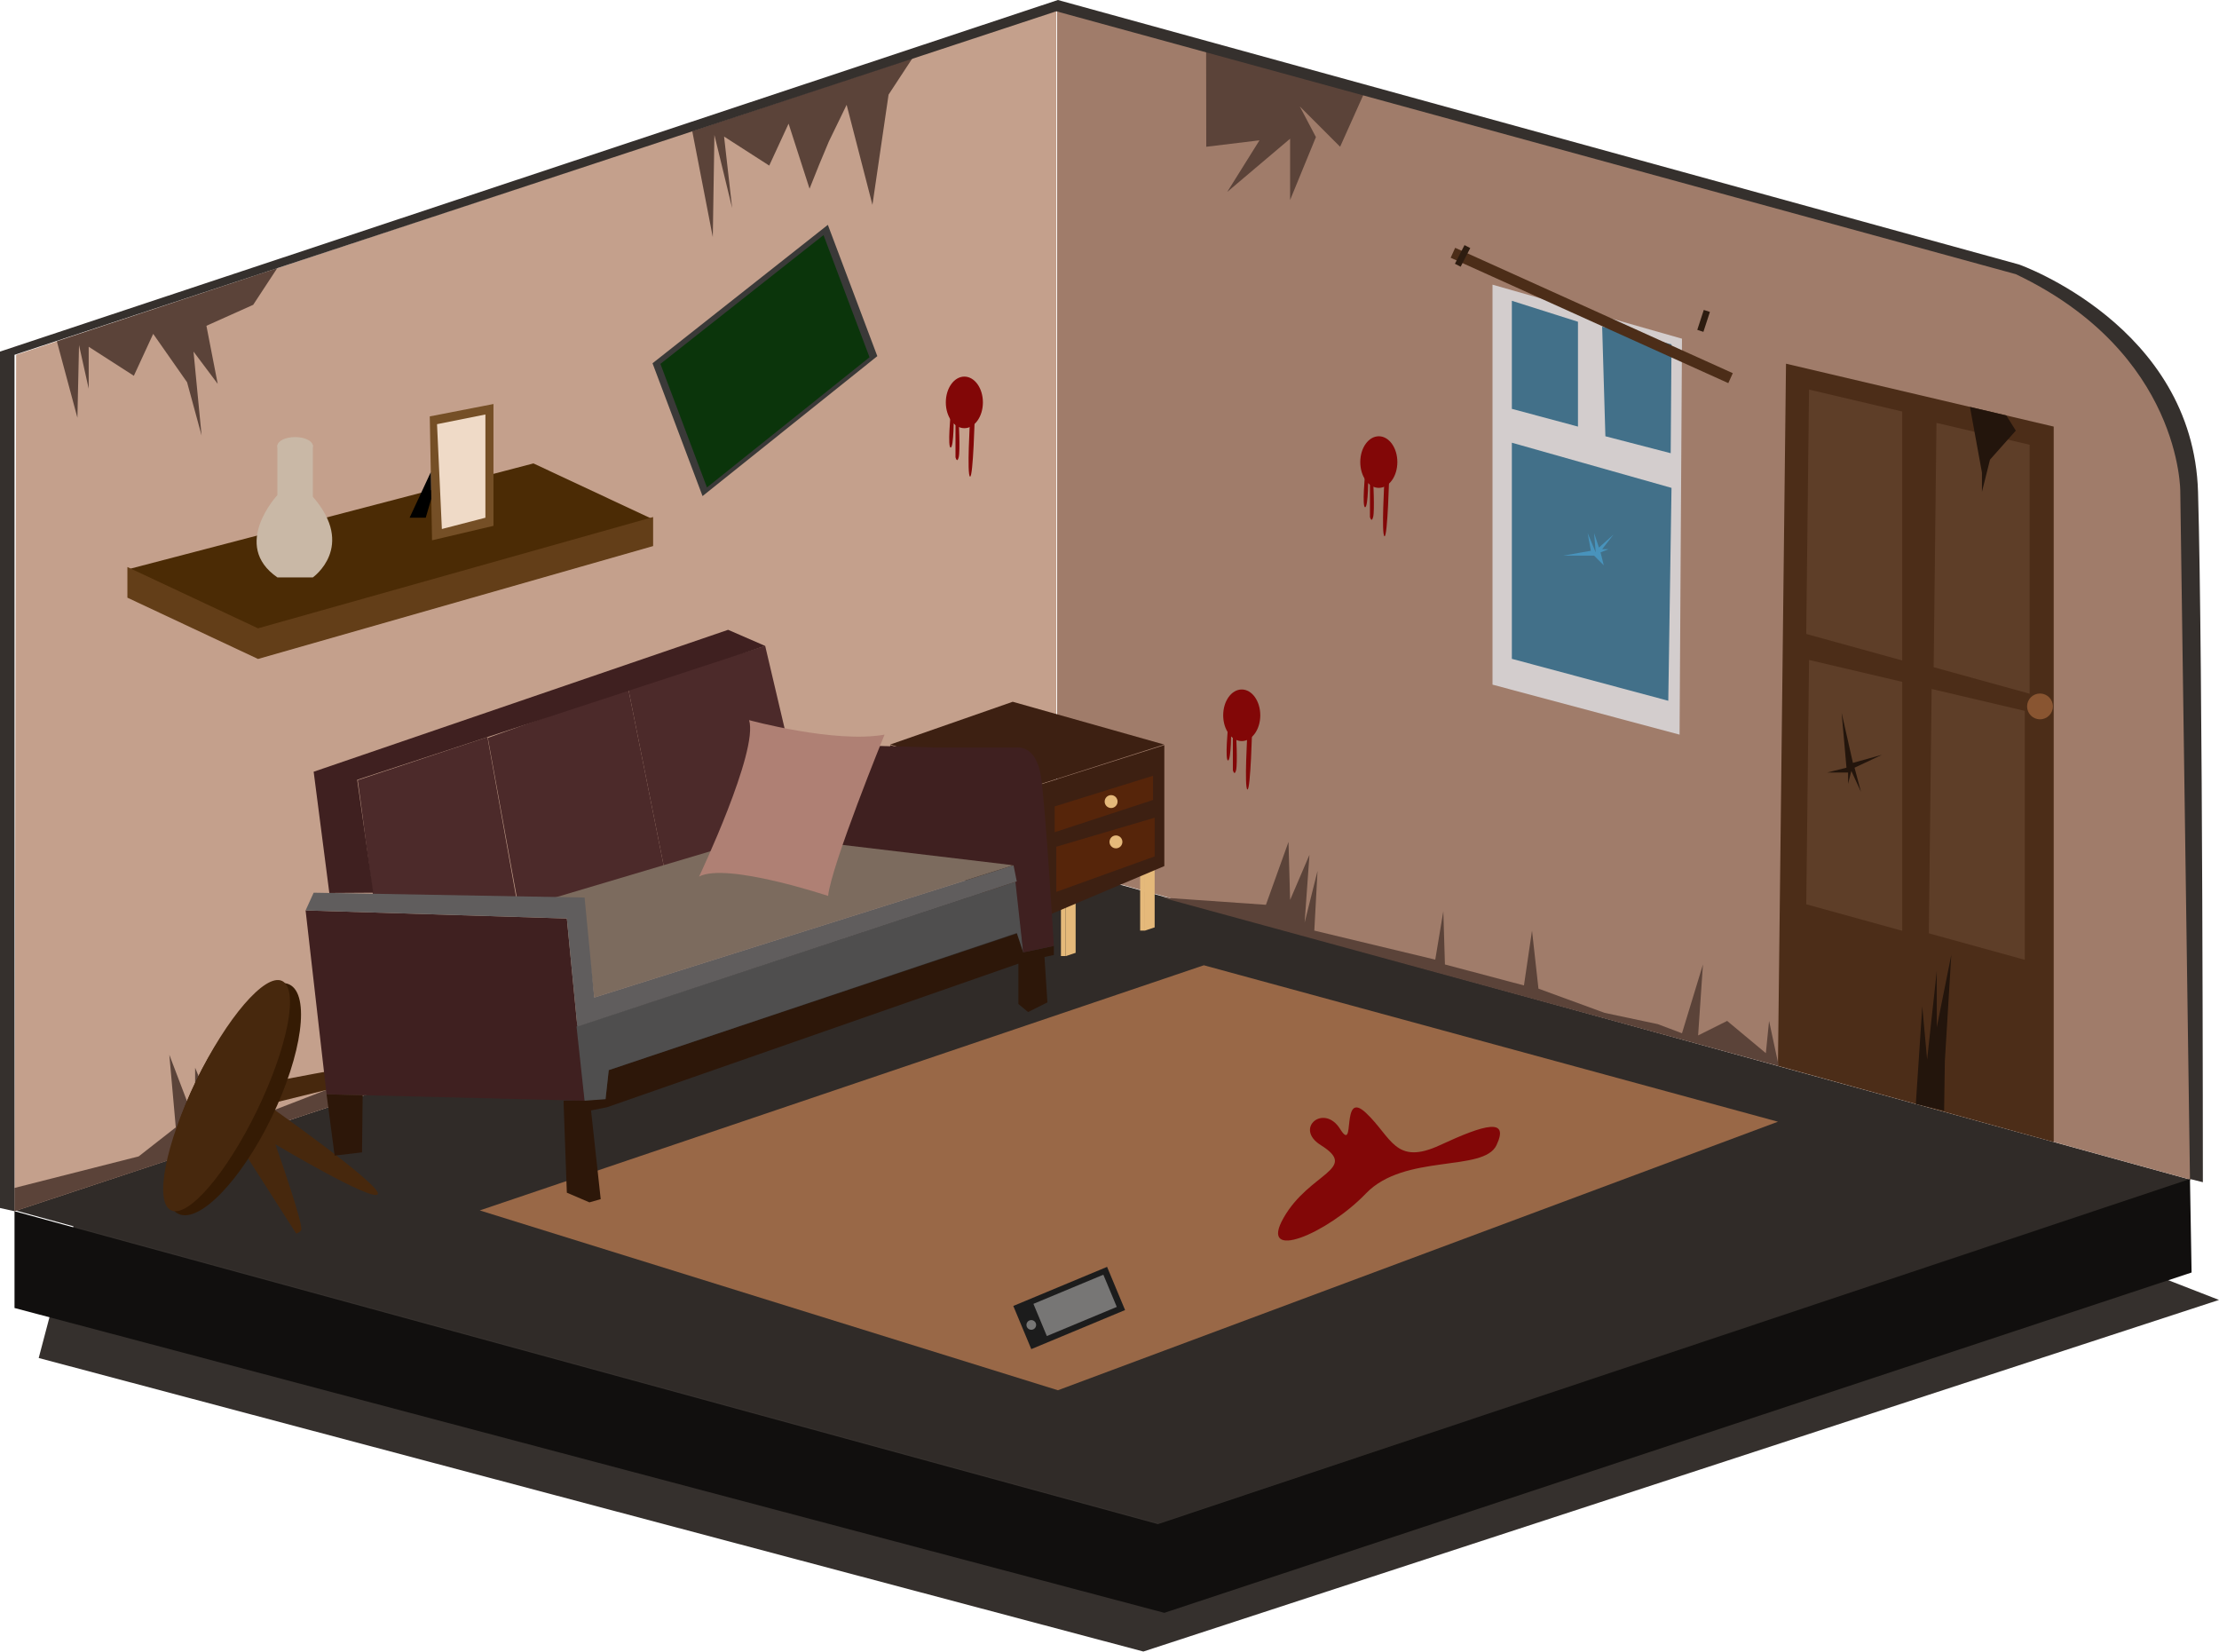
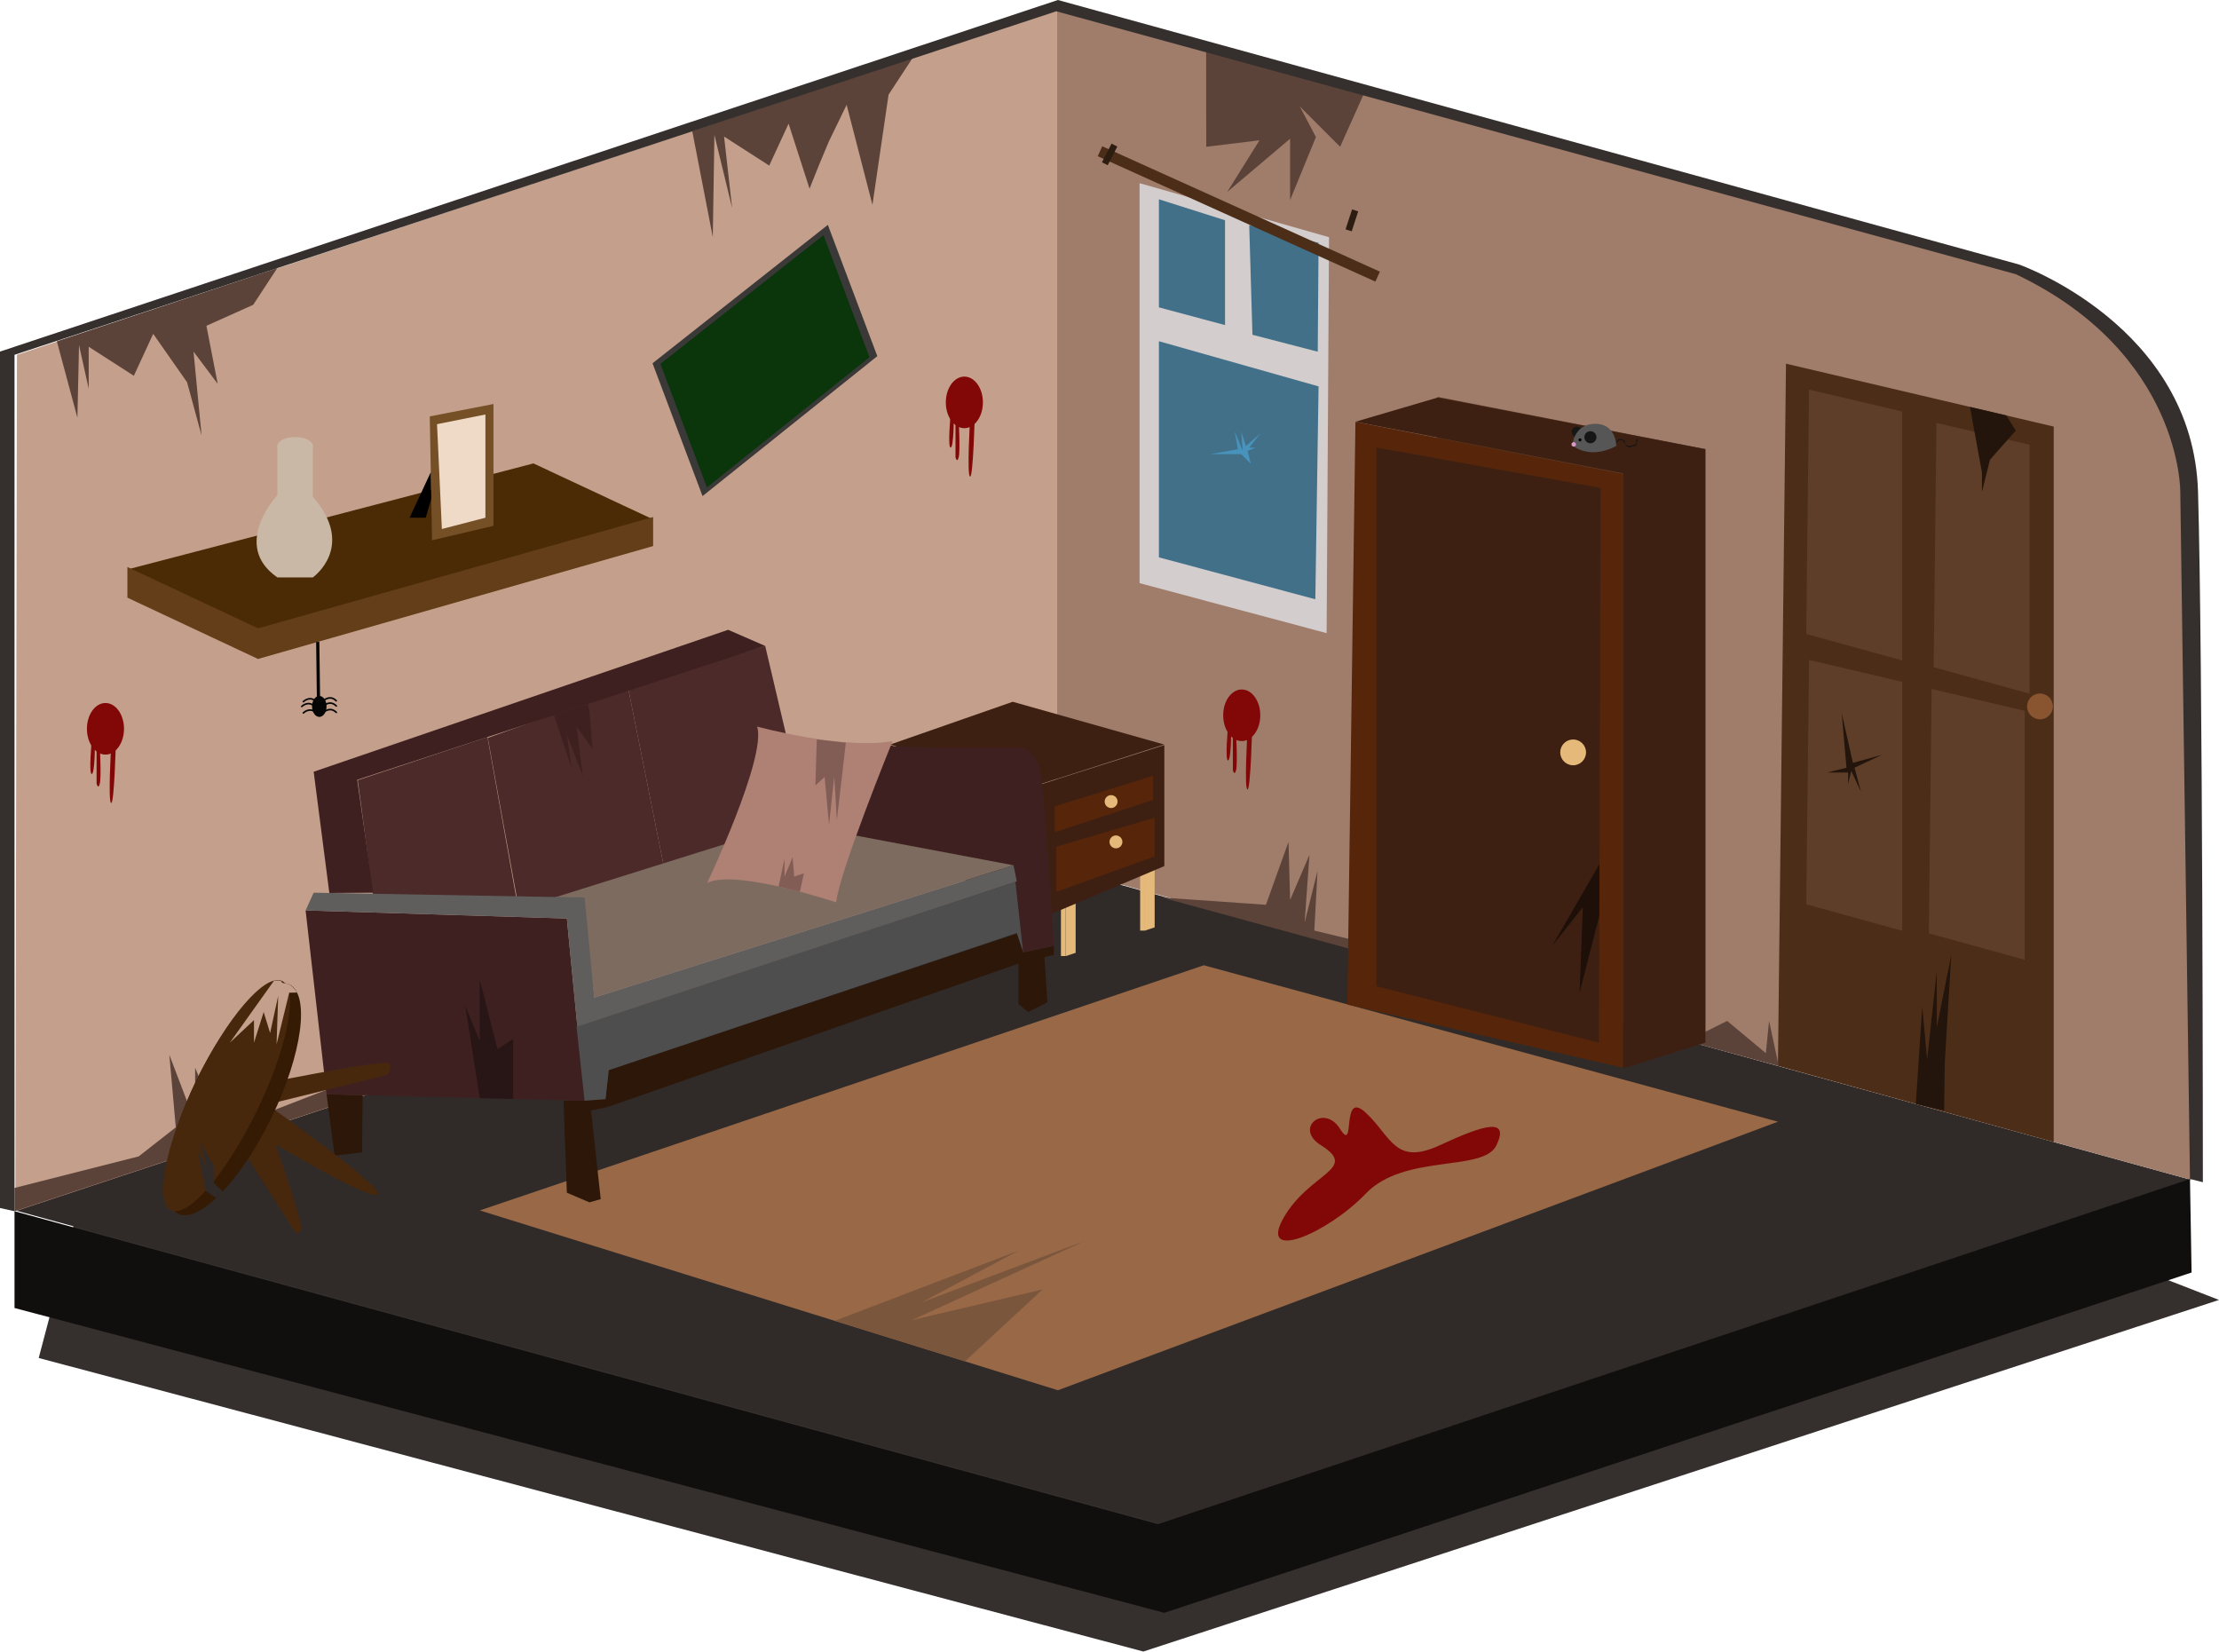
<svg xmlns="http://www.w3.org/2000/svg" id="Calque_1" data-name="Calque 1" viewBox="0 0 1376 1024">
  <defs>
-     <style>.cls-1{fill:#35302d;}.cls-2{fill:#302b28;}.cls-3{fill:#3a1c05;}.cls-4{fill:#c4a08c;}.cls-5{fill:#a07c6a;}.cls-6{fill:#4c2a2a;}.cls-7{fill:#d3cdcd;}.cls-8{fill:#427089;}.cls-9{fill:#3a3938;}.cls-10{fill:#0b350b;}.cls-11{fill:#4893bc;}.cls-12{fill:#996847;}.cls-13{fill:#820707;}.cls-14{fill:#1c1c1c;}.cls-15{fill:#777675;}.cls-16{fill:#4c2d18;}.cls-17{fill:#5e3e28;}.cls-18{fill:#895531;}.cls-19{fill:#23150c;}.cls-20{fill:#5b4339;}.cls-21{fill:#47280d;}.cls-22{fill:#2d1c10;}.cls-23{fill:#351b04;}.cls-24{fill:#110f0e;}.cls-25{fill:none;stroke:#e0d082;stroke-miterlimit:10;stroke-width:4px;}.cls-26{fill:#3f2020;}.cls-27{fill:#2d1709;}.cls-28{fill:#e5b97a;}.cls-29{fill:#3d2012;}.cls-30{fill:#7c6b5e;}.cls-31{fill:#4f4e4e;}.cls-32{fill:#af8074;}.cls-33{fill:#56250a;}.cls-34{fill:#605d5d;}.cls-35{fill:#4b2b05;}.cls-36{fill:#633e18;}.cls-37{fill:#c9b8a6;}.cls-38{fill:#754f26;}.cls-39{fill:#efdac7;}</style>
+     <style>.cls-1{fill:#35302d;}.cls-2{fill:#302b28;}.cls-3{fill:#3a1c05;}.cls-4{fill:#c4a08c;}.cls-5{fill:#a07c6a;}.cls-6{fill:#4c2a2a;}.cls-7{fill:#3a3938;}.cls-8{fill:#0b350b;}.cls-9{fill:#996847;}.cls-10{fill:#820707;}.cls-11{fill:#4c2d18;}.cls-12{fill:#5e3e28;}.cls-13{fill:#895531;}.cls-14{fill:#23150c;}.cls-15{fill:#5b4339;}.cls-16{fill:#110f0e;}.cls-17,.cls-36,.cls-38{fill:none;stroke-miterlimit:10;}.cls-17{stroke:#e0d082;stroke-width:4px;}.cls-18{fill:#3f2020;}.cls-19{fill:#2d1709;}.cls-20{fill:#e5b97a;}.cls-21{fill:#3d2012;}.cls-22{fill:#4f4e4e;}.cls-23{fill:#56250a;}.cls-24{fill:#4b2b05;}.cls-25{fill:#633e18;}.cls-26{fill:#c9b8a6;}.cls-27{fill:#754f26;}.cls-28{fill:#efdac7;}.cls-29{fill:#d3cdcd;}.cls-30{fill:#427089;}.cls-31{fill:#4893bc;}.cls-32{fill:#2d1c10;}.cls-33{fill:#7c6b5e;}.cls-34{fill:#605d5d;}.cls-35{fill:#af8074;}.cls-36,.cls-38{stroke:#050505;}.cls-36{stroke-width:2px;}.cls-37{fill:#050505;}.cls-38{stroke-linecap:round;}.cls-39{fill:#825d56;}.cls-40{fill:#7a563d;}.cls-41{fill:#47280d;}.cls-42{fill:#351b04;}.cls-43{fill:#281515;}.cls-44{fill:#1e0f09;}.cls-45{fill:#161616;}.cls-46{fill:#565656;}.cls-47{fill:#db9aca;}</style>
  </defs>
  <polygon class="cls-1" points="24 842 709 1024 1376 806 1340 792 57 717 24 842" />
  <polygon class="cls-2" points="9.5 750.5 654.5 537.5 1358.5 731.5 718.5 944.5 9.5 750.5" />
  <path class="cls-3" d="M919,581" transform="translate(-287.5 -49.5)" />
-   <polygon class="cls-4" points="9 751 10 220 74.89 198.47 655 6 655 537 9 751" />
+   <polygon class="cls-4" points="9.5 751 10.5 220 75.39 198.47 655.5 6 655.5 537 9.5 751" />
  <path class="cls-5" d="M943,56l597,163s104,42,106,159,0,403,0,403L943,587Z" transform="translate(-287.5 -49.5)" />
  <polygon class="cls-6" points="474.5 400.5 502.5 519.5 413.5 546.5 389.5 426.5 474.5 400.5" />
-   <polygon class="cls-7" points="925.5 176.5 1043 210 1041.5 455.5 925.5 424.5 925.5 176.5" />
-   <polygon class="cls-8" points="937.5 186.5 978.5 199.5 978.5 264.5 937.5 253.5 937.5 186.5" />
-   <polygon class="cls-8" points="993.5 202.5 1036.5 213.5 1036 281 995.5 270.5 993.5 202.5" />
-   <polygon class="cls-8" points="937.5 274.5 1036.5 302.5 1034.5 434.5 937.5 408.5 937.5 274.5" />
-   <polygon class="cls-9" points="404.63 225.24 513.35 139.41 544.02 220.82 435.65 307.59 404.63 225.24" />
-   <polygon class="cls-10" points="409.52 225.62 510.66 145.77 539.19 221.51 438.38 302.23 409.52 225.62" />
-   <polygon class="cls-11" points="989.5 342.5 988.5 330.5 991.5 339.5 1000.5 331.5 993.5 340.5 997.5 340.5 992.5 342.5 994.5 350.5 988.5 344.5 969.5 344.5 986.5 341.5 984.5 330.5 989.5 342.5" />
-   <polygon class="cls-12" points="297.5 750.5 656 862 1102.5 695.5 746.5 598.5 297.5 750.5" />
-   <path class="cls-13" d="M1106.5,759.5c-16.73-10.45,2-26,12-10s0-25,16-10,18,33,46,20,43-17,35,0-57,5-81,30-67,43-51,15S1130.5,774.5,1106.5,759.5Z" transform="translate(-287.5 -49.5)" />
-   <path class="cls-13" d="M877,306s-2,21,0,21,2-20,2-20l1,2v24s1,4,2,0,0-23,0-23h7s-2,34,0,35,3-39,3-39Z" transform="translate(-287.5 -49.5)" />
-   <path class="cls-13" d="M1134,343s-2,21,0,21,2-20,2-20l1,2v24s1,4,2,0,0-23,0-23h7s-2,34,0,35,3-39,3-39Z" transform="translate(-287.5 -49.5)" />
-   <path class="cls-13" d="M1049,500s-2,21,0,21,2-20,2-20l1,2v24s1,4,2,0,0-23,0-23h7s-2,34,0,35,3-39,3-39Z" transform="translate(-287.5 -49.5)" />
-   <rect class="cls-14" x="919" y="846" width="63" height="29" transform="translate(-545.35 382.27) rotate(-22.62)" />
-   <rect class="cls-15" x="930.67" y="848.07" width="46.98" height="21.63" transform="translate(-544.44 383.55) rotate(-22.62)" />
-   <circle class="cls-15" cx="639.5" cy="821.5" r="3" />
-   <polygon class="cls-16" points="1102.5 660.85 1107.5 225.5 1273.5 264.5 1273.5 708.08 1102.5 660.85" />
-   <polygon class="cls-17" points="1120.04 393.07 1121.78 241.56 1179.54 255.14 1179.54 409.5 1120.04 393.07" />
-   <polygon class="cls-17" points="1199.06 413.69 1200.8 262.19 1258.56 275.76 1258.56 430.12 1199.06 413.69" />
-   <polygon class="cls-17" points="1120.06 560.69 1121.8 409.19 1179.56 422.76 1179.56 577.12 1120.06 560.69" />
-   <polygon class="cls-17" points="1196.06 578.69 1197.8 427.19 1255.56 440.76 1255.56 595.12 1196.06 578.69" />
-   <circle class="cls-18" cx="1265" cy="438" r="8" />
-   <polygon class="cls-19" points="1145 476 1142 442 1149 473 1167 468 1150 476 1154 491 1148 478 1146 486 1146 479 1133 479 1145 476" />
-   <polygon class="cls-20" points="737 561 1103 661 1097 633 1095 653 1071 633 1053 642 1056 598 1043 640.66 1028 635 995 628 954 613 950 577 945 611 896 598 895 565 890 595 815 577 817 540 809 572 812 530 800 558 799 522 785 561 720.5 556.5 737 561" />
-   <polygon class="cls-19" points="1221.57 252.3 1229 293 1229 305 1234 285 1250 267 1244.11 257.59 1221.57 252.3" />
-   <polygon class="cls-20" points="9 751 363.89 633.47 286 649 265 608 273 654 256 654 223 608 238.04 662 137 701 121 662 121 696 105 654 109 699 86 717 9 736.56 9 751" />
-   <path class="cls-21" d="M458.24,759s60.92,36.28,63.54,30.88-68.66-55.53-68.66-55.53L527.59,716s3.08-4.06,1.26-7.17-90.61,15-90.61,15l-12.58,32.8,14.43,9.22,31,48.37s.9.44,3.11-1.82S458.24,759,458.24,759Z" transform="translate(-287.5 -49.5)" />
-   <rect class="cls-16" x="1180.12" y="241.67" width="188.9" height="6.77" transform="translate(-73.77 -552.25) rotate(24.3)" />
-   <rect class="cls-22" x="1192.41" y="201.72" width="4" height="13" transform="translate(-60.46 -572.15) rotate(27.18)" />
-   <rect class="cls-22" x="1342.7" y="242.49" width="4" height="13" transform="matrix(0.95, 0.31, -0.31, 0.95, -143.88, -454.44)" />
-   <ellipse class="cls-23" cx="432.51" cy="731.05" rx="79" ry="26" transform="translate(-701.5 751.7) rotate(-64.13)" />
-   <ellipse class="cls-21" cx="428.01" cy="728.86" rx="79" ry="21" transform="translate(-702.07 746.42) rotate(-64.13)" />
-   <polygon class="cls-20" points="95 207 116 237 125 270 120 218 135 238 128 202 157 189 171.91 166.28 35.26 211.62 48 259 49 214 55 241 55 215 83 233 95 207" />
-   <polygon class="cls-20" points="489 76.67 502 117 508 102 514 87.67 525 65 541 127 551 58.67 565.91 35.95 429.26 81.29 442 147 443 83.67 454 129 449 84.67 477 102.67 489 76.67" />
-   <polygon class="cls-20" points="747.92 31.73 748 91 781 87 761 119 800 86 800 124 816 85 806 66 831 91 845.61 58.41 747.92 31.73" />
-   <polygon class="cls-19" points="1188 684.52 1192 624 1195 657 1201 602 1201 637 1210 592 1206 658 1205.55 688.65 1188 684.52" />
-   <polygon class="cls-24" points="9 751 9 811 722 1000 1359 789 1358 731 718 945 9 751" />
+   <polygon class="cls-7" points="404.63 225.24 513.35 139.41 544.02 220.82 435.65 307.59 404.63 225.24" />
+   <polygon class="cls-8" points="409.52 225.62 510.66 145.77 539.19 221.51 438.38 302.23 409.52 225.62" />
+   <polygon class="cls-9" points="297.5 750.5 656 862 1102.5 695.5 746.5 598.5 297.5 750.5" />
+   <path class="cls-10" d="M1106.5,759.5c-16.73-10.45,2-26,12-10s0-25,16-10,18,33,46,20,43-17,35,0-57,5-81,30-67,43-51,15S1130.5,774.5,1106.5,759.5Z" transform="translate(-287.5 -49.5)" />
+   <path class="cls-10" d="M877,306s-2,21,0,21,2-20,2-20l1,2v24s1,4,2,0,0-23,0-23h7s-2,34,0,35,3-39,3-39Z" transform="translate(-287.5 -49.5)" />
+   <path class="cls-10" d="M1134,343s-2,21,0,21,2-20,2-20l1,2v24s1,4,2,0,0-23,0-23h7s-2,34,0,35,3-39,3-39Z" transform="translate(-287.5 -49.5)" />
+   <path class="cls-10" d="M1049,500s-2,21,0,21,2-20,2-20l1,2v24s1,4,2,0,0-23,0-23h7s-2,34,0,35,3-39,3-39Z" transform="translate(-287.5 -49.5)" />
+   <polygon class="cls-11" points="1102.5 660.85 1107.5 225.5 1273.5 264.5 1273.5 708.08 1102.5 660.85" />
+   <polygon class="cls-12" points="1120.04 393.07 1121.78 241.56 1179.54 255.14 1179.54 409.5 1120.04 393.07" />
+   <polygon class="cls-12" points="1199.06 413.69 1200.8 262.19 1258.56 275.76 1258.56 430.12 1199.06 413.69" />
+   <polygon class="cls-12" points="1120.06 560.69 1121.8 409.19 1179.56 422.76 1179.56 577.12 1120.06 560.69" />
+   <polygon class="cls-12" points="1196.06 578.69 1197.8 427.19 1255.56 440.76 1255.56 595.12 1196.06 578.69" />
+   <circle class="cls-13" cx="1265" cy="438" r="8" />
+   <polygon class="cls-14" points="1145 476 1142 442 1149 473 1167 468 1150 476 1154 491 1148 478 1146 486 1146 479 1133 479 1145 476" />
+   <polygon class="cls-15" points="737 561 1103 661 1097 633 1095 653 1071 633 1053 642 1056 598 1043 640.66 1028 635 995 628 954 613 950 577 945 611 896 598 895 565 890 595 815 577 817 540 809 572 812 530 800 558 799 522 785 561 720.5 556.5 737 561" />
+   <polygon class="cls-14" points="1221.57 252.3 1229 293 1229 305 1234 285 1250 267 1244.11 257.59 1221.57 252.3" />
+   <polygon class="cls-15" points="9 751 363.89 633.47 286 649 265 608 273 654 256 654 223 608 238.04 662 137 701 121 662 121 696 105 654 109 699 86 717 9 736.56 9 751" />
+   <polygon class="cls-15" points="95 207 116 237 125 270 120 218 135 238 128 202 157 189 171.91 166.28 35.26 211.62 48 259 49 214 55 241 55 215 83 233 95 207" />
+   <polygon class="cls-15" points="489 76.67 502 117 508 102 514 87.67 525 65 541 127 551 58.67 565.91 35.95 429.26 81.29 442 147 443 83.67 454 129 449 84.67 477 102.67 489 76.67" />
+   <polygon class="cls-15" points="747.92 31.73 748 91 781 87 761 119 800 86 800 124 816 85 806 66 831 91 845.61 58.41 747.92 31.73" />
+   <polygon class="cls-14" points="1188 684.52 1192 624 1195 657 1201 602 1201 637 1210 592 1206 658 1205.55 688.65 1188 684.52" />
+   <polygon class="cls-16" points="9 751 9 811 722 1000 1359 789 1358 731 718 945 9 751" />
  <path class="cls-1" d="M296.5,800.5l-9-2v-531l656-218,596,164s108,38,111,141,3,428,3,428l-8-2-6-426s1-86-102-135l-595-163-646,213Z" transform="translate(-287.5 -49.5)" />
-   <ellipse class="cls-13" cx="598" cy="249.5" rx="11.5" ry="16" />
-   <ellipse class="cls-13" cx="855" cy="286.5" rx="11.5" ry="16" />
-   <ellipse class="cls-13" cx="770" cy="443.5" rx="11.5" ry="16" />
-   <circle class="cls-25" cx="501.34" cy="495.62" r="9" />
-   <polyline class="cls-25" points="501.34 504.62 501.34 526.62 510.34 526.62" />
-   <line class="cls-25" x1="510.84" y1="517.12" x2="501.34" y2="517.12" />
+   <ellipse class="cls-10" cx="598" cy="249.5" rx="11.5" ry="16" />
+   <ellipse class="cls-10" cx="855" cy="286.5" rx="11.5" ry="16" />
+   <ellipse class="cls-10" cx="770" cy="443.5" rx="11.5" ry="16" />
+   <circle class="cls-17" cx="501.34" cy="495.62" r="9" />
+   <polyline class="cls-17" points="501.34 504.62 501.34 526.62 510.34 526.62" />
+   <line class="cls-17" x1="510.84" y1="517.12" x2="501.34" y2="517.12" />
  <path class="cls-6" d="M509.34,533.24l80.43-26.74c5.74,32.17,12,66.83,17.73,99-29.33-.33-59.17.83-88.5.5C515.78,583.08,512.56,556.16,509.34,533.24Z" transform="translate(-287.5 -49.5)" />
  <polygon class="cls-6" points="389.5 426.5 413.5 546.5 364.5 566.5 320.5 556.5 302.5 457.5 389.5 426.5" />
-   <polygon class="cls-26" points="204.22 553.67 231.5 553.5 221.5 483.5 474.5 400.5 451.5 390.5 194.5 478.5 204.22 553.67" />
-   <polyline class="cls-27" points="376.5 686.5 366.5 688.5 372.5 743.5 365.5 745.5 351.5 739.5 349.5 684.5 349.5 682.5 349.87 682.5 375.5 681.5 377.5 663.5 631.5 578.5 634.5 590.5 653.5 586.5 653.5 592.13 647.68 593.37 649.5 621.5 637.5 627.5 631.5 622.5 631.5 600.5 631.5 597.5" />
-   <polygon class="cls-26" points="202.5 678.5 362.5 682.5 351.5 569.5 189.5 564.5 202.5 678.5" />
-   <polygon class="cls-27" points="202.5 678.5 224.88 679.06 224.5 714.5 207.5 716.5 202.5 678.5" />
-   <polygon class="cls-28" points="716 535 716 575 710 577 710 536 716 535" />
-   <polygon class="cls-28" points="707 538 707 577 710 577 710 536.15 707 538" />
-   <polygon class="cls-28" points="667 550.79 667 590.79 661 592.79 661 551.79 667 550.79" />
-   <polygon class="cls-28" points="657.89 553.79 657.89 592.79 660.89 592.79 660.89 551.94 657.89 553.79" />
-   <polygon class="cls-29" points="627.99 435.12 721.84 461.62 635.99 489.12 552.05 461.62 627.99 435.12" />
-   <polygon class="cls-29" points="552 462 552 513 637 573 722 537 722 462 637 489 552 462" />
-   <polygon class="cls-30" points="362.5 565.5 368.5 618.5 628.5 536.5 497 511 337.11 558.59 362.5 565.5" />
-   <polygon class="cls-31" points="377.5 663.5 375.5 681.5 362.5 682.5 357.5 636.5 630.5 546.5 634.5 590.5 630.5 578.5 377.5 663.5" />
-   <path class="cls-26" d="M868,513h50s12-2,15,18,8,105,8,105l-19,4-6-54L777.5,569.5q-.5-29.5-1-59Z" transform="translate(-287.5 -49.5)" />
-   <path class="cls-32" d="M752,496s53.2,14.55,84,9c-.2.45-33,81-35,100,0,0-63-21-80-12C721,593,758,515,752,496Z" transform="translate(-287.5 -49.5)" />
-   <polygon class="cls-33" points="715 481 654 500 654 516 715 496 715 481" />
-   <polygon class="cls-33" points="655 525 655 553 716 531 716 507 655 525" />
-   <circle class="cls-28" cx="689" cy="497" r="4" />
-   <circle class="cls-28" cx="692" cy="522" r="4" />
+   <polygon class="cls-18" points="204.22 553.67 231.5 553.5 221.5 483.5 474.5 400.5 451.5 390.5 194.5 478.5 204.22 553.67" />
+   <polyline class="cls-19" points="376.5 686.5 366.5 688.5 372.5 743.5 365.5 745.5 351.5 739.5 349.5 684.5 349.5 682.5 349.87 682.5 375.5 681.5 377.5 663.5 631.5 578.5 634.5 590.5 653.5 586.5 653.5 592.13 647.68 593.37 649.5 621.5 637.5 627.5 631.5 622.5 631.5 600.5 631.5 597.5" />
+   <polygon class="cls-18" points="202.5 678.5 362.5 682.5 351.5 569.5 189.5 564.5 202.5 678.5" />
+   <polygon class="cls-19" points="202.5 678.5 224.88 679.06 224.5 714.5 207.5 716.5 202.5 678.5" />
+   <polygon class="cls-20" points="716 535 716 575 710 577 710 536 716 535" />
+   <polygon class="cls-20" points="707 538 707 577 710 577 710 536.15 707 538" />
+   <polygon class="cls-20" points="667 550.79 667 590.79 661 592.79 661 551.79 667 550.79" />
+   <polygon class="cls-20" points="657.89 553.79 657.89 592.79 660.89 592.79 660.89 551.94 657.89 553.79" />
+   <polygon class="cls-21" points="627.99 435.12 721.84 461.62 635.99 489.12 552.05 461.62 627.99 435.12" />
+   <polygon class="cls-21" points="552 462 552 513 637 573 722 537 722 462 637 489 552 462" />
+   <polygon class="cls-22" points="377.5 663.5 375.5 681.5 362.5 682.5 357.5 636.5 630.5 546.5 634.5 590.5 630.5 578.5 377.5 663.5" />
+   <path class="cls-18" d="M868,513h50s12-2,15,18,8,105,8,105l-19,4-6-54L777.5,569.5q-.5-29.5-1-59Z" transform="translate(-287.5 -49.5)" />
+   <polygon class="cls-23" points="715 481 654 500 654 516 715 496 715 481" />
+   <polygon class="cls-23" points="655 525 655 553 716 531 716 507 655 525" />
+   <circle class="cls-20" cx="689" cy="497" r="4" />
+   <circle class="cls-20" cx="692" cy="522" r="4" />
+   <polygon class="cls-24" points="330.78 287.33 404.63 321.87 160.54 390.86 79.13 353.04 330.78 287.33" />
+   <polygon class="cls-25" points="79 351.58 160 389.58 405 320.58 405 338.58 160 408.58 79 370.58 79 351.58" />
+   <path class="cls-26" d="M459.5,325.5v31s-29,31,0,51h22s27-19,0-50v-32Z" transform="translate(-287.5 -49.5)" />
+   <ellipse class="cls-26" cx="183" cy="276.5" rx="11" ry="5.5" />
+   <polygon class="cls-27" points="267.91 335 306 326.04 306 250.5 266.5 258.18 267.91 335" />
+   <polygon points="267.13 292.75 254 321 264 321 267.44 309.24 267.13 292.75" />
+   <polygon class="cls-28" points="271 263 301 257 301 321 274 328 271 263" />
+   <polygon class="cls-29" points="706.64 113.57 824.14 147.07 822.64 392.57 706.64 361.57 706.64 113.57" />
+   <polygon class="cls-30" points="718.64 123.57 759.64 136.57 759.64 201.57 718.64 190.57 718.64 123.57" />
+   <polygon class="cls-30" points="774.64 139.57 817.64 150.57 817.14 218.07 776.64 207.57 774.64 139.57" />
+   <polygon class="cls-30" points="718.64 211.57 817.64 239.57 815.64 371.57 718.64 345.57 718.64 211.57" />
+   <polygon class="cls-31" points="770.64 279.57 769.64 267.57 772.64 276.57 781.64 268.57 774.64 277.57 778.64 277.57 773.64 279.57 775.64 287.57 769.64 281.57 750.64 281.57 767.64 278.57 765.64 267.57 770.64 279.57" />
+   <rect class="cls-11" x="961.26" y="178.73" width="188.9" height="6.77" transform="translate(-119.05 -467.77) rotate(24.3)" />
+   <rect class="cls-32" x="973.55" y="138.79" width="4" height="13" transform="translate(-113.38 -479.12) rotate(27.18)" />
+   <rect class="cls-32" x="1123.84" y="179.56" width="4" height="13" transform="translate(-174.21 -389.64) rotate(18.08)" />
+   <polygon class="cls-33" points="362.5 565.5 368.5 618.5 628.5 536.5 490.5 510.5 337.11 558.59 362.5 565.5" />
  <polygon class="cls-34" points="189.5 564.5 194.5 553.5 362.5 556.5 368.5 618.5 628.5 536.5 630.5 546.5 358 636.56 351.5 569.5 189.5 564.5" />
-   <polygon class="cls-35" points="330.78 287.33 404.63 321.87 160.54 390.86 79.13 353.04 330.78 287.33" />
-   <polygon class="cls-36" points="79 351.58 160 389.58 405 320.58 405 338.58 160 408.58 79 370.58 79 351.58" />
-   <path class="cls-37" d="M459.5,325.5v31s-29,31,0,51h22s27-19,0-50v-32Z" transform="translate(-287.5 -49.5)" />
-   <ellipse class="cls-37" cx="183" cy="276.5" rx="11" ry="5.5" />
-   <polygon class="cls-38" points="267.91 335 306 326.04 306 250.5 266.5 258.18 267.91 335" />
-   <polygon points="267.13 292.75 254 321 264 321 267.44 309.24 267.13 292.75" />
-   <polygon class="cls-39" points="271 263 301 257 301 321 274 328 271 263" />
+   <path class="cls-35" d="M757,500s53.2,14.55,84,9c-.2.45-33,81-35,100,0,0-63-21-80-12C726,597,763,519,757,500Z" transform="translate(-287.5 -49.5)" />
+   <polygon class="cls-12" points="886.5 607.39 891.5 246.1 1057.5 278.46 1057.5 646.58 886.5 607.39" />
+   <polygon class="cls-23" points="835.5 622.85 840.5 261.56 1006.5 293.92 1006.5 662.04 835.5 622.85" />
+   <polygon class="cls-21" points="891.5 246.5 840.5 261.5 1006.5 293.5 1006.5 662.5 1057.5 646.5 1057.5 278.5 891.5 246.5" />
+   <polygon class="cls-21" points="853.5 277.5 992.5 302.5 991.5 646.5 853.5 611.5 853.5 277.5" />
+   <circle class="cls-20" cx="975.5" cy="466.5" r="8" />
+   <path class="cls-10" d="M344.4,508.38s-2,21,0,21,2-20,2-20l1,2v24s1,4,2,0,0-23,0-23h7s-2,34,0,35,3-39,3-39Z" transform="translate(-287.5 -49.5)" />
+   <ellipse class="cls-10" cx="65.4" cy="451.88" rx="11.5" ry="16" />
+   <line class="cls-36" x1="197.03" y1="398" x2="197.5" y2="433.5" />
+   <ellipse class="cls-37" cx="198" cy="438" rx="4.5" ry="6.5" />
+   <path class="cls-38" d="M488,484s4-4,8,0" transform="translate(-287.5 -49.5)" />
+   <path class="cls-38" d="M488.05,487.22s4-4,8,0" transform="translate(-287.5 -49.5)" />
+   <path class="cls-38" d="M488.05,491.22s4-4,8,0" transform="translate(-287.5 -49.5)" />
+   <path class="cls-38" d="M475.62,484.53s4-4,8,0" transform="translate(-287.5 -49.5)" />
+   <path class="cls-38" d="M474.62,487.53s4-4,8,0" transform="translate(-287.5 -49.5)" />
+   <path class="cls-38" d="M475.62,491.53s4-4,8,0" transform="translate(-287.5 -49.5)" />
+   <polygon class="cls-18" points="343.51 443.47 354.5 476.5 351.5 455.5 361.5 481.5 357.5 450.5 367.5 464.5 365.5 440.5 364.56 436.57 343.51 443.47" />
+   <polygon class="cls-39" points="482.8 549.65 486.5 532.5 486.5 543.5 491.5 531.5 492.5 543.5 498.5 541.5 496 552.88 482.8 549.65" />
+   <polygon class="cls-39" points="524.5 460.5 518.94 508.52 517.32 481.38 514.1 511.28 511.33 481.74 505.63 487.03 506.5 458.5 524.5 460.5" />
+   <polygon class="cls-40" points="517.61 818.96 631.5 775.5 571.5 807.5 672.5 769.5 565.5 818.5 646.5 799.5 598.38 844.08 517.61 818.96" />
+   <path class="cls-41" d="M458.24,759s60.92,36.28,63.54,30.88-68.66-55.53-68.66-55.53L527.59,716s3.08-4.06,1.26-7.17-90.61,15-90.61,15l-12.58,32.8,14.43,9.22,31,48.37s.9.44,3.11-1.82S458.24,759,458.24,759Z" transform="translate(-287.5 -49.5)" />
+   <ellipse class="cls-42" cx="432.51" cy="731.05" rx="79" ry="26" transform="translate(-701.5 751.7) rotate(-64.13)" />
+   <ellipse class="cls-41" cx="428.01" cy="728.86" rx="79" ry="21" transform="translate(-702.07 746.42) rotate(-64.13)" />
+   <polygon class="cls-43" points="297.5 680.88 288.5 623.5 297.5 645.5 297.5 607.5 308.5 650.5 318.21 644.19 318.21 681.39 297.5 680.88" />
+   <polygon class="cls-2" points="134.1 742.86 127.53 738.33 122.56 713.3 128.5 724.5 123.5 707.5 132.5 722.5 132.56 733.53 138.16 738.8 134.1 742.86" />
+   <path class="cls-4" d="M457.47,657.5,430,696l15-14v14l6-19,4,13,5-23-1,30,7.84-32,4.83-.08s-3.07-5.59-7.37-5.74S464.94,657,457.47,657.5Z" transform="translate(-287.5 -49.5)" />
+   <polygon class="cls-44" points="991.82 535.78 962.5 586.5 981.5 562.5 979.5 615.5 989.5 576.5 991.73 568.07 991.82 535.78" />
+   <circle class="cls-45" cx="977.83" cy="267.78" r="3.28" />
+   <path class="cls-46" d="M1289.78,326a16.46,16.46,0,0,0-.55-3.82c-1-4.07-4-9.94-12.66-9.91-13.21.1-14.09,13.35-14.09,13.35S1272.79,335,1289.78,326Z" transform="translate(-287.5 -49.5)" />
+   <path class="cls-45" d="M1289.71,324.48s2.76-4.64,5.11-.32,4,2.2,5.43,2,1.91.26,2.53-2.64-.68-1.92-.56-.87c.2,1.86-.62,2.89-1.61,2.52-3.11,1.77-5.64.16-5.33-1.28s-4.2-4.24-5.64.15Z" transform="translate(-287.5 -49.5)" />
+   <circle class="cls-45" cx="986.21" cy="271.1" r="3.75" />
+   <circle class="cls-47" cx="975.86" cy="275.54" r="1.4" />
+   <circle cx="1267.3" cy="322.26" r="0.94" transform="translate(437.76 1462.75) rotate(-79.78)" />
</svg>
